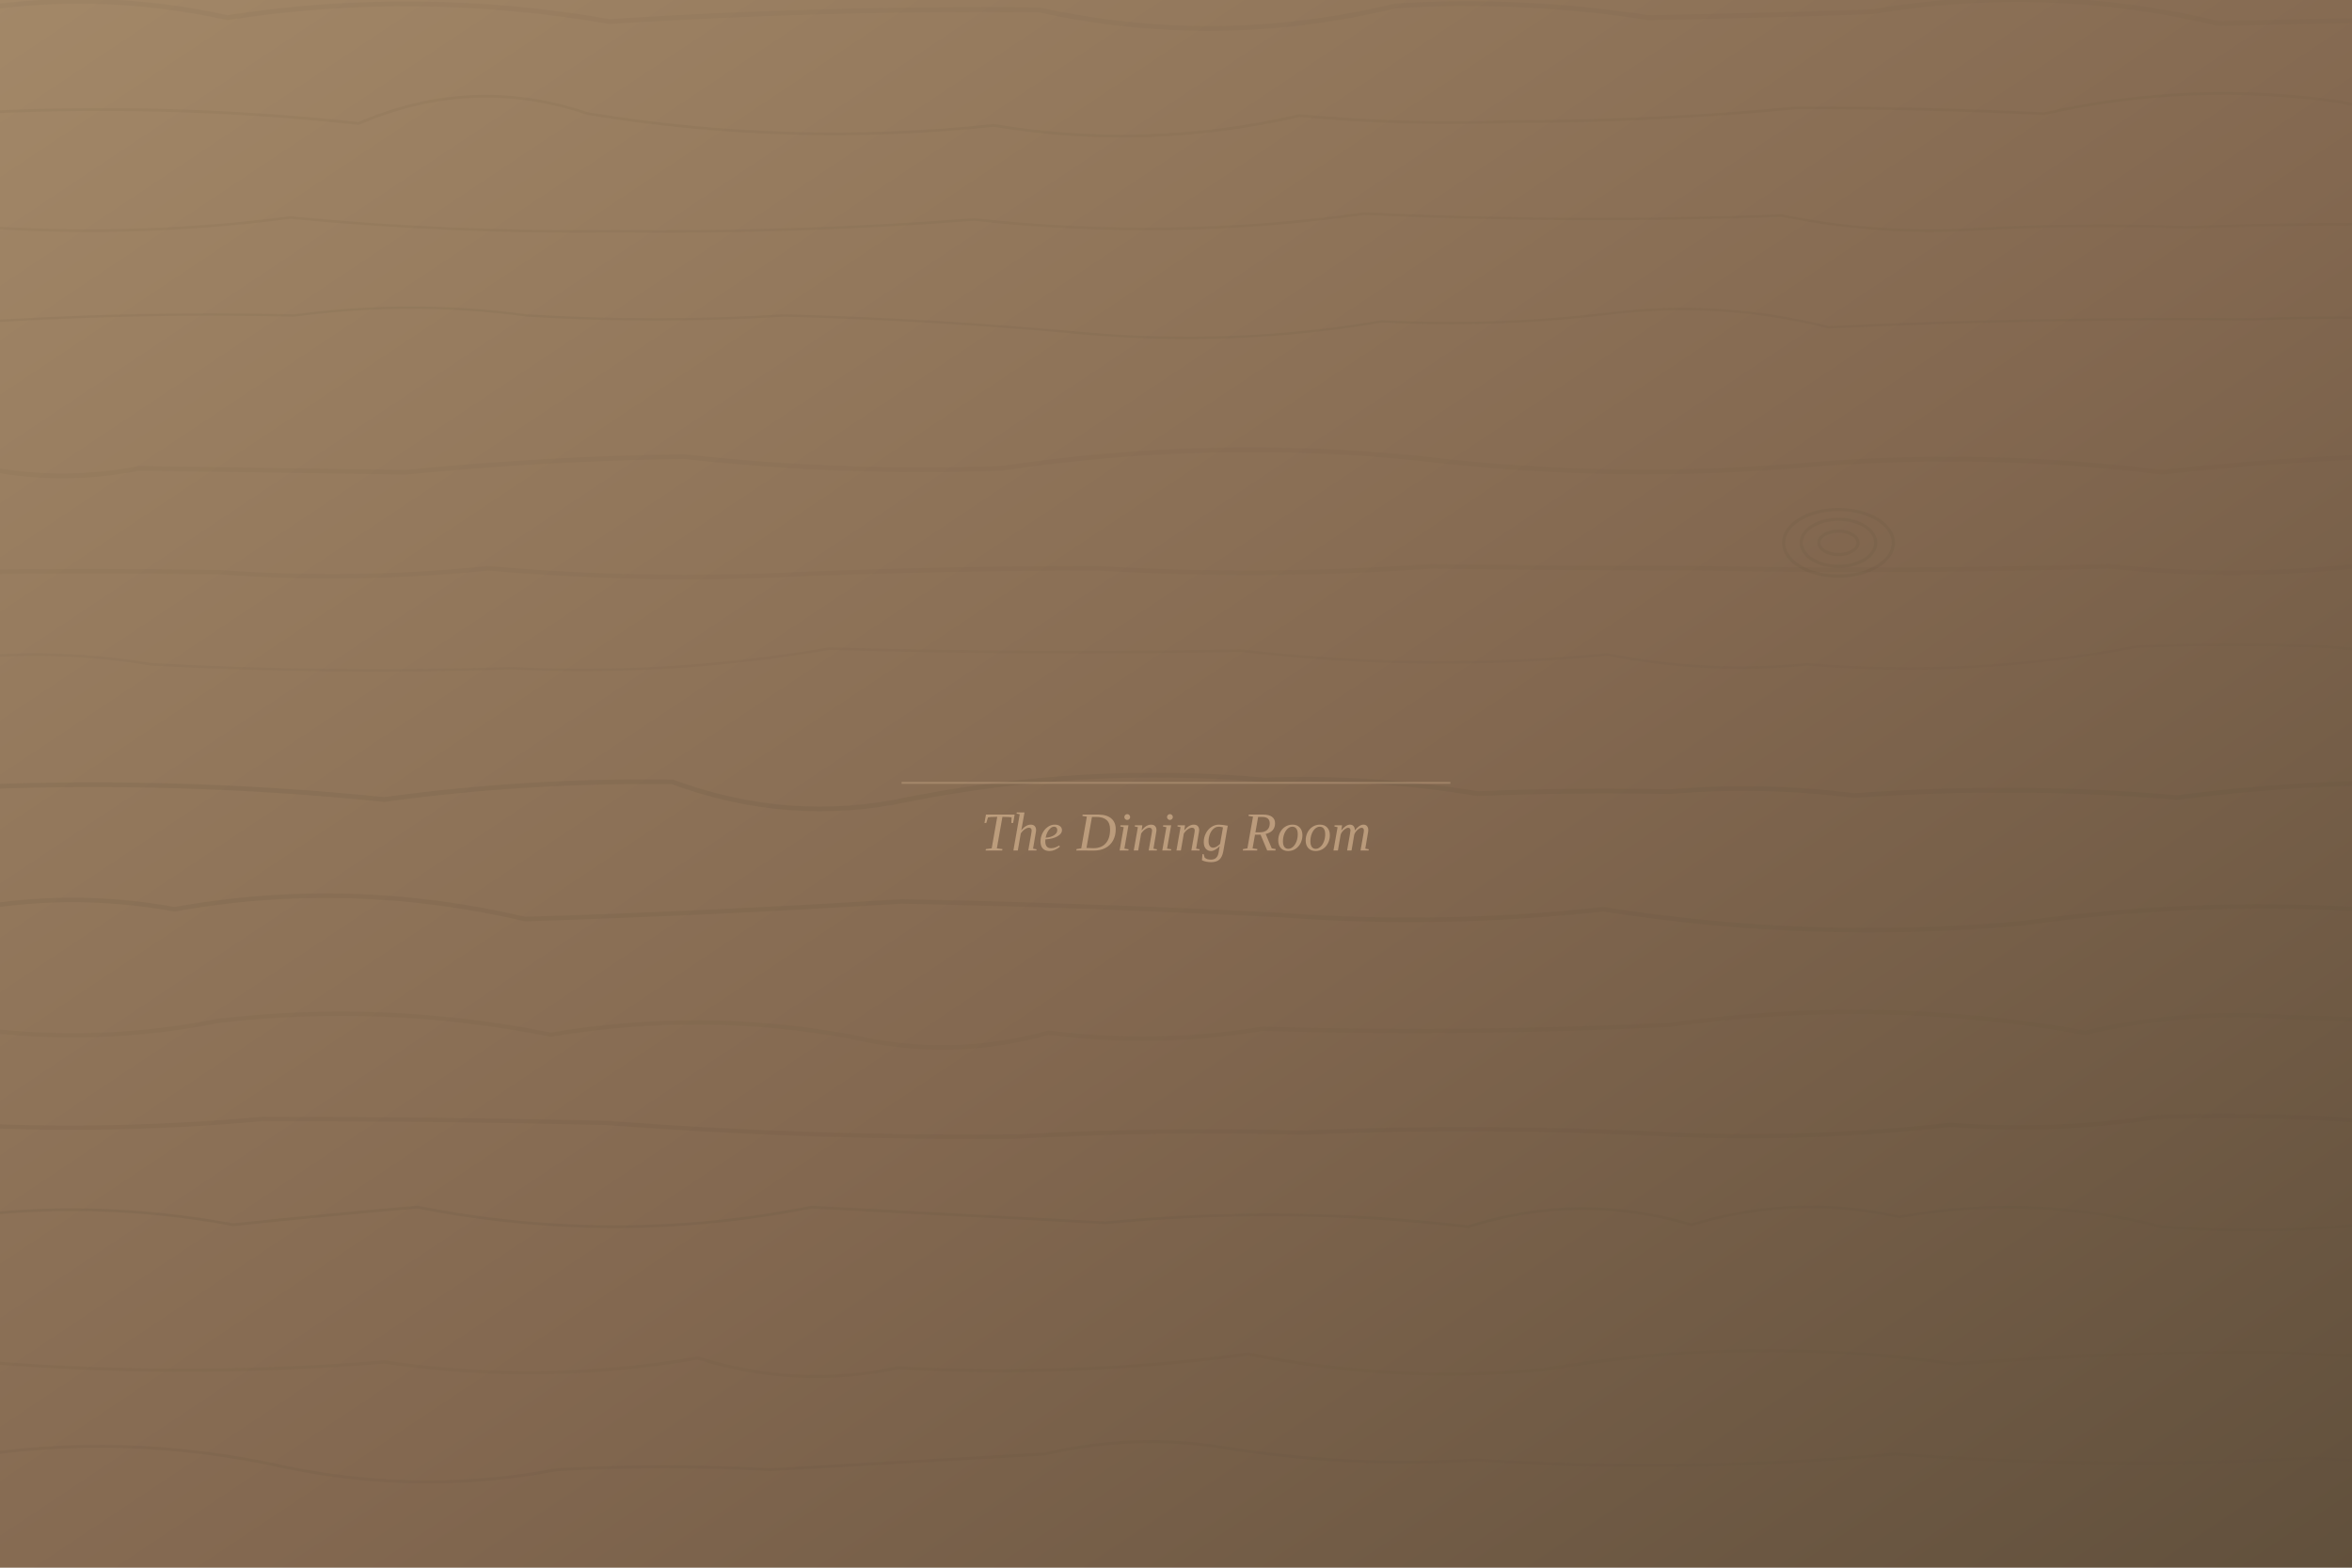
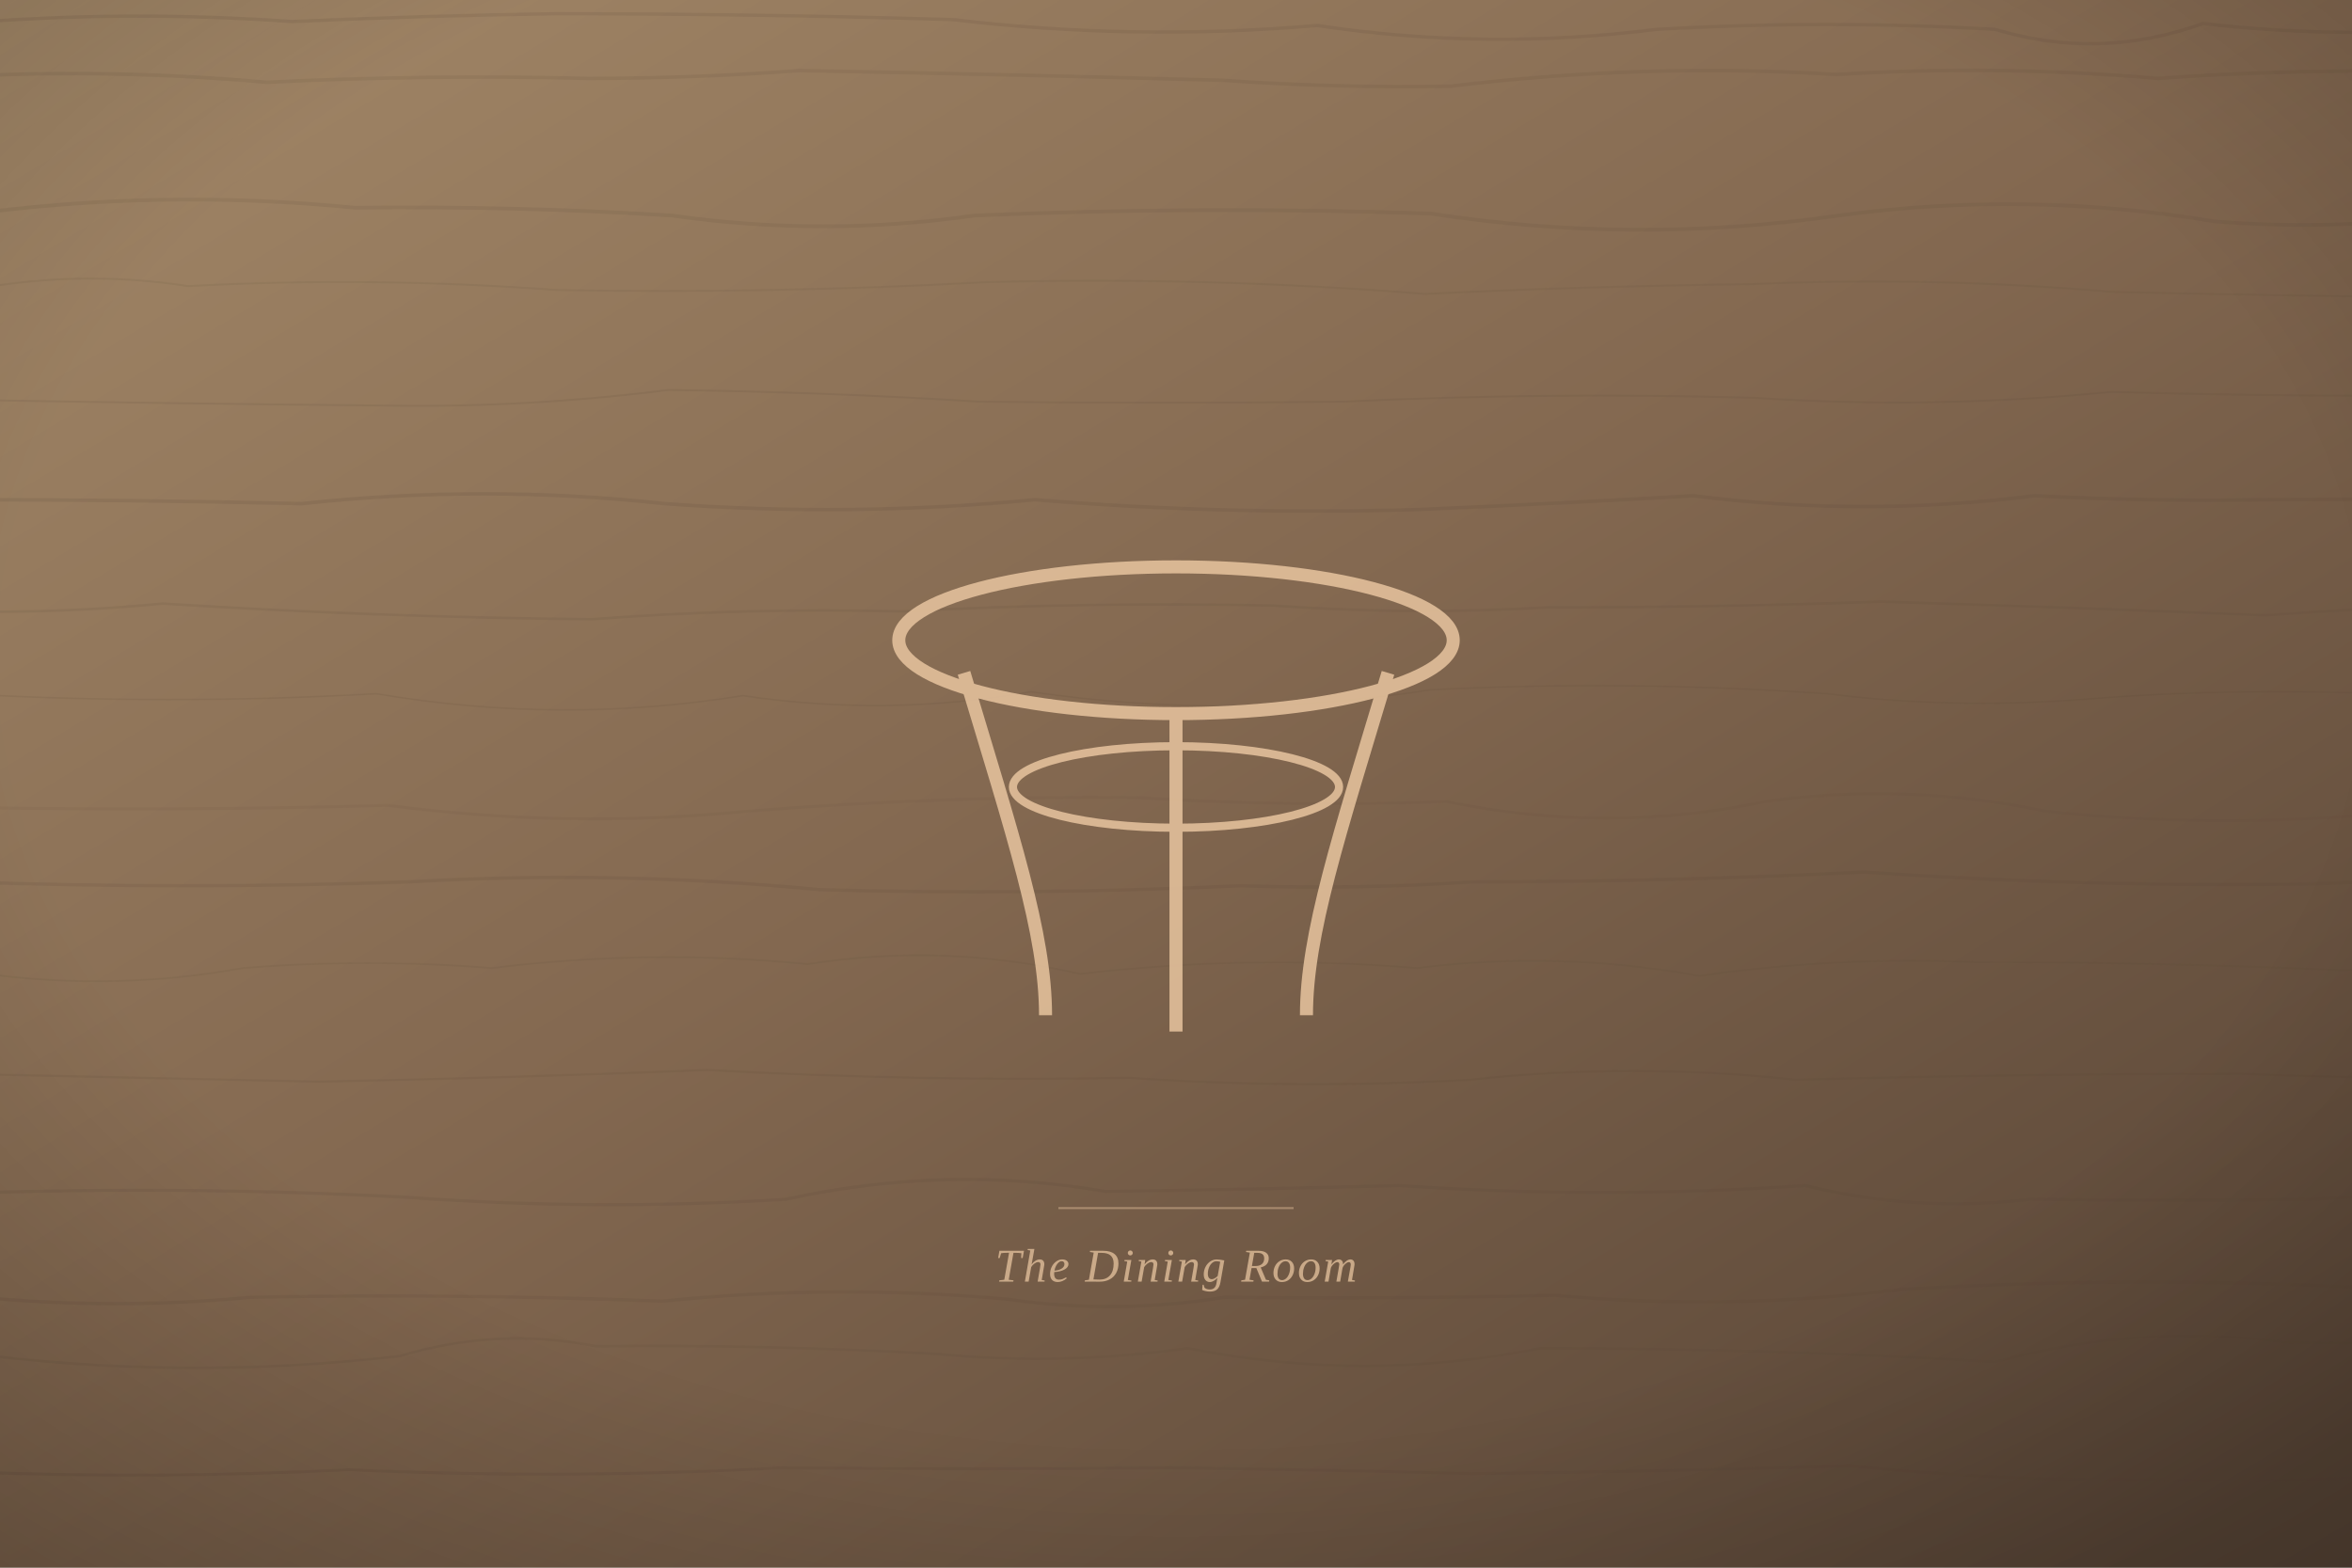
<svg xmlns="http://www.w3.org/2000/svg" width="1200" height="800" viewBox="0 0 1200 800">
  <defs>
-     <linearGradient id="g" x1="0" y1="0" x2="1" y2="1">
+     <linearGradient id="g" x1="0" y1="0" x2="0.9" y2="1">
      <stop offset="0" stop-color="#a38868" />
-       <stop offset="0.55" stop-color="#836850" />
-       <stop offset="1" stop-color="#61503c" />
+       <stop offset="0.5" stop-color="#836850" />
+       <stop offset="1" stop-color="#584536" />
    </linearGradient>
+     <radialGradient id="v" cx="0.5" cy="0.42" r="0.9">
+       <stop offset="0.55" stop-color="#000" stop-opacity="0" />
+       <stop offset="1" stop-color="#000" stop-opacity="0.35" />
+     </radialGradient>
  </defs>
  <rect width="1200" height="800" fill="url(#g)" />
  <g>
-     <path d="M -20 6 Q 48 -6 116 9 Q 213 -6 311 11 Q 420 4 530 5 Q 621 25 712 3 Q 776 -1 841 9 Q 898 8 955 6 Q 1044 -9 1132 12 Q 1242 9 1352 10" fill="none" stroke="#61503c" stroke-opacity="0.07" stroke-width="2.5" />
-     <path d="M -20 58 Q 81 52 183 63 Q 241 38 300 58 Q 403 75 507 64 Q 585 77 663 59 Q 717 64 772 62 Q 844 62 917 55 Q 980 55 1043 58 Q 1118 41 1194 52 Q 1261 67 1328 61" fill="none" stroke="#61503c" stroke-opacity="0.08" stroke-width="1.4" />
-     <path d="M -20 115 Q 64 122 148 111 Q 231 119 314 118 Q 406 119 497 112 Q 597 123 696 109 Q 802 114 909 110 Q 958 120 1008 117 Q 1062 114 1116 116 Q 1226 112 1336 118" fill="none" stroke="#61503c" stroke-opacity="0.08" stroke-width="1.3" />
-     <path d="M -20 165 Q 65 159 150 161 Q 210 153 269 161 Q 334 165 400 161 Q 476 163 552 170 Q 629 177 705 164 Q 763 167 821 160 Q 877 153 933 167 Q 1041 162 1149 163 Q 1221 160 1294 167" fill="none" stroke="#61503c" stroke-opacity="0.09" stroke-width="1.2" />
-     <path d="M -20 236 Q 25 248 71 239 Q 139 240 207 241 Q 278 234 349 233 Q 430 242 511 239 Q 618 223 725 234 Q 825 246 925 237 Q 1014 230 1103 241 Q 1184 232 1265 232" fill="none" stroke="#61503c" stroke-opacity="0.06" stroke-width="2.4" />
-     <path d="M -20 292 Q 46 291 112 292 Q 181 297 249 290 Q 329 297 408 293 Q 484 290 560 290 Q 645 295 730 289 Q 799 290 868 290 Q 972 292 1076 289 Q 1143 296 1210 288 Q 1300 285 1389 288" fill="none" stroke="#61503c" stroke-opacity="0.06" stroke-width="2.3" />
-     <path d="M -20 336 Q 29 331 77 339 Q 169 344 261 341 Q 342 345 423 331 Q 528 334 633 332 Q 727 343 820 334 Q 871 344 922 339 Q 1006 346 1090 330 Q 1139 328 1187 330 Q 1278 339 1369 331" fill="none" stroke="#61503c" stroke-opacity="0.07" stroke-width="1.3" />
-     <path d="M -20 402 Q 88 397 196 408 Q 269 398 343 399 Q 403 421 463 408 Q 554 390 645 398 Q 699 396 754 405 Q 803 403 852 404 Q 899 400 946 406 Q 1029 400 1111 407 Q 1195 396 1279 401" fill="none" stroke="#61503c" stroke-opacity="0.15" stroke-width="2.4" />
-     <path d="M -20 465 Q 34 454 89 464 Q 178 448 268 469 Q 364 466 460 460 Q 557 462 654 467 Q 736 473 818 464 Q 926 481 1033 471 Q 1118 459 1203 464 Q 1266 479 1328 469" fill="none" stroke="#61503c" stroke-opacity="0.14" stroke-width="2.3" />
-     <path d="M -20 524 Q 46 534 111 521 Q 196 511 281 528 Q 358 515 434 529 Q 485 541 535 527 Q 590 534 644 525 Q 748 528 852 523 Q 958 508 1064 527 Q 1115 515 1167 519 Q 1269 522 1370 527" fill="none" stroke="#61503c" stroke-opacity="0.08" stroke-width="2.2" />
-     <path d="M -20 574 Q 57 578 134 571 Q 222 571 309 573 Q 414 581 519 580 Q 592 576 664 578 Q 759 574 853 579 Q 924 582 995 574 Q 1048 578 1101 570 Q 1190 567 1279 580" fill="none" stroke="#61503c" stroke-opacity="0.11" stroke-width="2.2" />
-     <path d="M -20 621 Q 49 612 119 625 Q 166 620 213 616 Q 314 636 414 616 Q 489 620 564 624 Q 657 615 749 626 Q 806 608 863 625 Q 916 609 969 621 Q 1036 609 1103 626 Q 1178 632 1254 618" fill="none" stroke="#61503c" stroke-opacity="0.15" stroke-width="1.4" />
-     <path d="M -20 694 Q 88 704 196 695 Q 276 707 356 693 Q 407 709 458 698 Q 548 703 637 691 Q 712 706 787 699 Q 892 681 997 696 Q 1078 690 1159 690 Q 1213 693 1267 694" fill="none" stroke="#61503c" stroke-opacity="0.08" stroke-width="1.6" />
-     <path d="M -20 744 Q 63 730 147 749 Q 216 763 284 750 Q 339 747 393 750 Q 463 746 533 742 Q 580 731 626 739 Q 690 749 753 745 Q 860 752 967 742 Q 1073 750 1180 744 Q 1281 751 1382 742" fill="none" stroke="#61503c" stroke-opacity="0.12" stroke-width="1.5" />
-     <ellipse cx="938" cy="277" rx="10" ry="6" fill="none" stroke="#61503c" stroke-opacity="0.14" stroke-width="1.6" />
-     <ellipse cx="938" cy="277" rx="19" ry="12" fill="none" stroke="#61503c" stroke-opacity="0.14" stroke-width="1.6" />
-     <ellipse cx="938" cy="277" rx="28" ry="17" fill="none" stroke="#61503c" stroke-opacity="0.14" stroke-width="1.6" />
+     <path d="M -20 12 Q 64 5 149 11 Q 216 8 283 7 Q 385 7 486 10 Q 579 21 672 13 Q 758 26 845 15 Q 932 10 1018 15 Q 1071 31 1124 12 Q 1202 21 1279 12" fill="none" stroke="#584536" stroke-opacity="0.14" stroke-width="1.7" />
+     <path d="M -20 39 Q 58 35 136 42 Q 218 38 300 40 Q 354 40 408 36 Q 516 38 624 41 Q 682 45 740 44 Q 839 32 937 38 Q 1019 33 1101 40 Q 1200 33 1300 39" fill="none" stroke="#584536" stroke-opacity="0.11" stroke-width="1.8" />
+     <path d="M -20 110 Q 80 96 181 106 Q 262 105 343 110 Q 420 121 497 110 Q 614 105 730 109 Q 834 125 938 110 Q 1034 97 1130 113 Q 1193 118 1255 109" fill="none" stroke="#584536" stroke-opacity="0.12" stroke-width="1.9" />
+     <path d="M -20 149 Q 38 137 96 146 Q 190 141 284 148 Q 393 150 503 144 Q 615 141 727 150 Q 810 146 894 145 Q 986 141 1078 149 Q 1171 151 1264 152" fill="none" stroke="#584536" stroke-opacity="0.09" stroke-width="1.0" />
+     <path d="M -20 204 Q 90 206 200 207 Q 270 208 341 199 Q 421 200 500 205 Q 592 206 685 205 Q 790 200 895 203 Q 986 209 1077 200 Q 1147 202 1218 202 Q 1273 203 1328 204" fill="none" stroke="#584536" stroke-opacity="0.12" stroke-width="1.0" />
+     <path d="M -20 255 Q 67 255 154 257 Q 247 247 339 257 Q 434 264 528 255 Q 626 263 724 260 Q 794 257 864 253 Q 951 264 1038 253 Q 1097 256 1156 255 Q 1250 255 1344 251" fill="none" stroke="#584536" stroke-opacity="0.15" stroke-width="1.8" />
+     <path d="M -20 312 Q 32 313 83 308 Q 193 315 302 316 Q 381 310 460 312 Q 555 307 649 309 Q 719 314 789 310 Q 874 310 960 307 Q 1058 310 1156 314 Q 1249 307 1342 308" fill="none" stroke="#584536" stroke-opacity="0.12" stroke-width="1.3" />
+     <path d="M -20 354 Q 86 360 192 354 Q 286 370 379 355 Q 453 366 526 353 Q 628 368 730 352 Q 831 347 932 354 Q 996 362 1061 357 Q 1173 348 1285 359" fill="none" stroke="#584536" stroke-opacity="0.11" stroke-width="0.8" />
+     <path d="M -20 412 Q 89 414 198 411 Q 290 423 381 414 Q 481 406 580 407 Q 659 412 738 409 Q 820 426 901 409 Q 972 399 1044 414 Q 1148 425 1252 411" fill="none" stroke="#584536" stroke-opacity="0.08" stroke-width="1.5" />
+     <path d="M -20 450 Q 95 454 209 450 Q 314 444 418 454 Q 525 457 633 452 Q 692 454 752 450 Q 852 450 951 445 Q 1067 453 1182 451 Q 1238 449 1294 445" fill="none" stroke="#584536" stroke-opacity="0.14" stroke-width="1.7" />
+     <path d="M -20 495 Q 52 507 124 494 Q 187 489 251 494 Q 332 484 412 492 Q 482 481 551 497 Q 637 487 723 494 Q 795 485 867 498 Q 937 488 1007 491 Q 1100 491 1193 495 Q 1252 495 1311 497" fill="none" stroke="#584536" stroke-opacity="0.09" stroke-width="0.9" />
+     <path d="M -20 548 Q 72 550 163 552 Q 262 550 361 546 Q 469 552 576 550 Q 663 556 750 551 Q 833 542 916 551 Q 1030 548 1144 548 Q 1242 552 1340 548" fill="none" stroke="#584536" stroke-opacity="0.11" stroke-width="1.1" />
+     <path d="M -20 609 Q 94 605 208 611 Q 304 618 401 612 Q 483 594 564 608 Q 639 607 714 605 Q 817 612 921 605 Q 978 619 1036 612 Q 1108 613 1181 612 Q 1268 606 1356 608" fill="none" stroke="#584536" stroke-opacity="0.15" stroke-width="1.6" />
+     <path d="M -20 661 Q 54 669 128 662 Q 233 660 338 664 Q 426 655 514 663 Q 569 671 625 662 Q 709 663 793 661 Q 882 669 970 658 Q 1087 651 1204 657 Q 1311 668 1418 660" fill="none" stroke="#584536" stroke-opacity="0.14" stroke-width="1.7" />
+     <path d="M -20 690 Q 92 705 204 692 Q 254 677 304 687 Q 391 686 479 691 Q 542 697 606 688 Q 696 706 786 688 Q 902 688 1018 695 Q 1092 675 1166 685 Q 1285 687 1404 686" fill="none" stroke="#584536" stroke-opacity="0.12" stroke-width="1.3" />
+     <path d="M -20 751 Q 79 755 178 750 Q 289 755 399 749 Q 498 750 597 749 Q 674 750 751 752 Q 847 751 944 748 Q 1021 756 1098 755 Q 1158 757 1219 753 Q 1279 746 1338 746" fill="none" stroke="#584536" stroke-opacity="0.17" stroke-width="1.5" />
  </g>
-   <g opacity="0.55">
-     <rect x="460" y="399" width="280" height="1" fill="#e7c49f" opacity="0.5" />
-     <text x="600" y="434" text-anchor="middle" font-family="Georgia, 'Times New Roman', serif" font-style="italic" font-size="28" fill="#e7c49f">The Dining Room</text>
+   <rect width="1200" height="800" fill="url(#v)" />
+   <g opacity="0.85" transform="translate(392 152) scale(4.16)">
+     <ellipse cx="50" cy="42" rx="34" ry="9" fill="none" stroke="#e7c49f" stroke-width="1.6" />
+     <path d="M24 46 C30 66 34 78 34 88 M76 46 C70 66 66 78 66 88 M50 51 L50 90" stroke="#e7c49f" stroke-width="1.6" fill="none" />
+     <ellipse cx="50" cy="60" rx="20" ry="5" fill="none" stroke="#e7c49f" stroke-width="1" />
+   </g>
+   <g opacity="0.75">
+     <rect x="540" y="616" width="120" height="1" fill="#e7c49f" opacity="0.6" />
+     <text x="600" y="654" text-anchor="middle" font-family="Georgia, 'Times New Roman', serif" font-style="italic" font-size="24" fill="#e7c49f" letter-spacing="1">The Dining Room</text>
  </g>
</svg>
